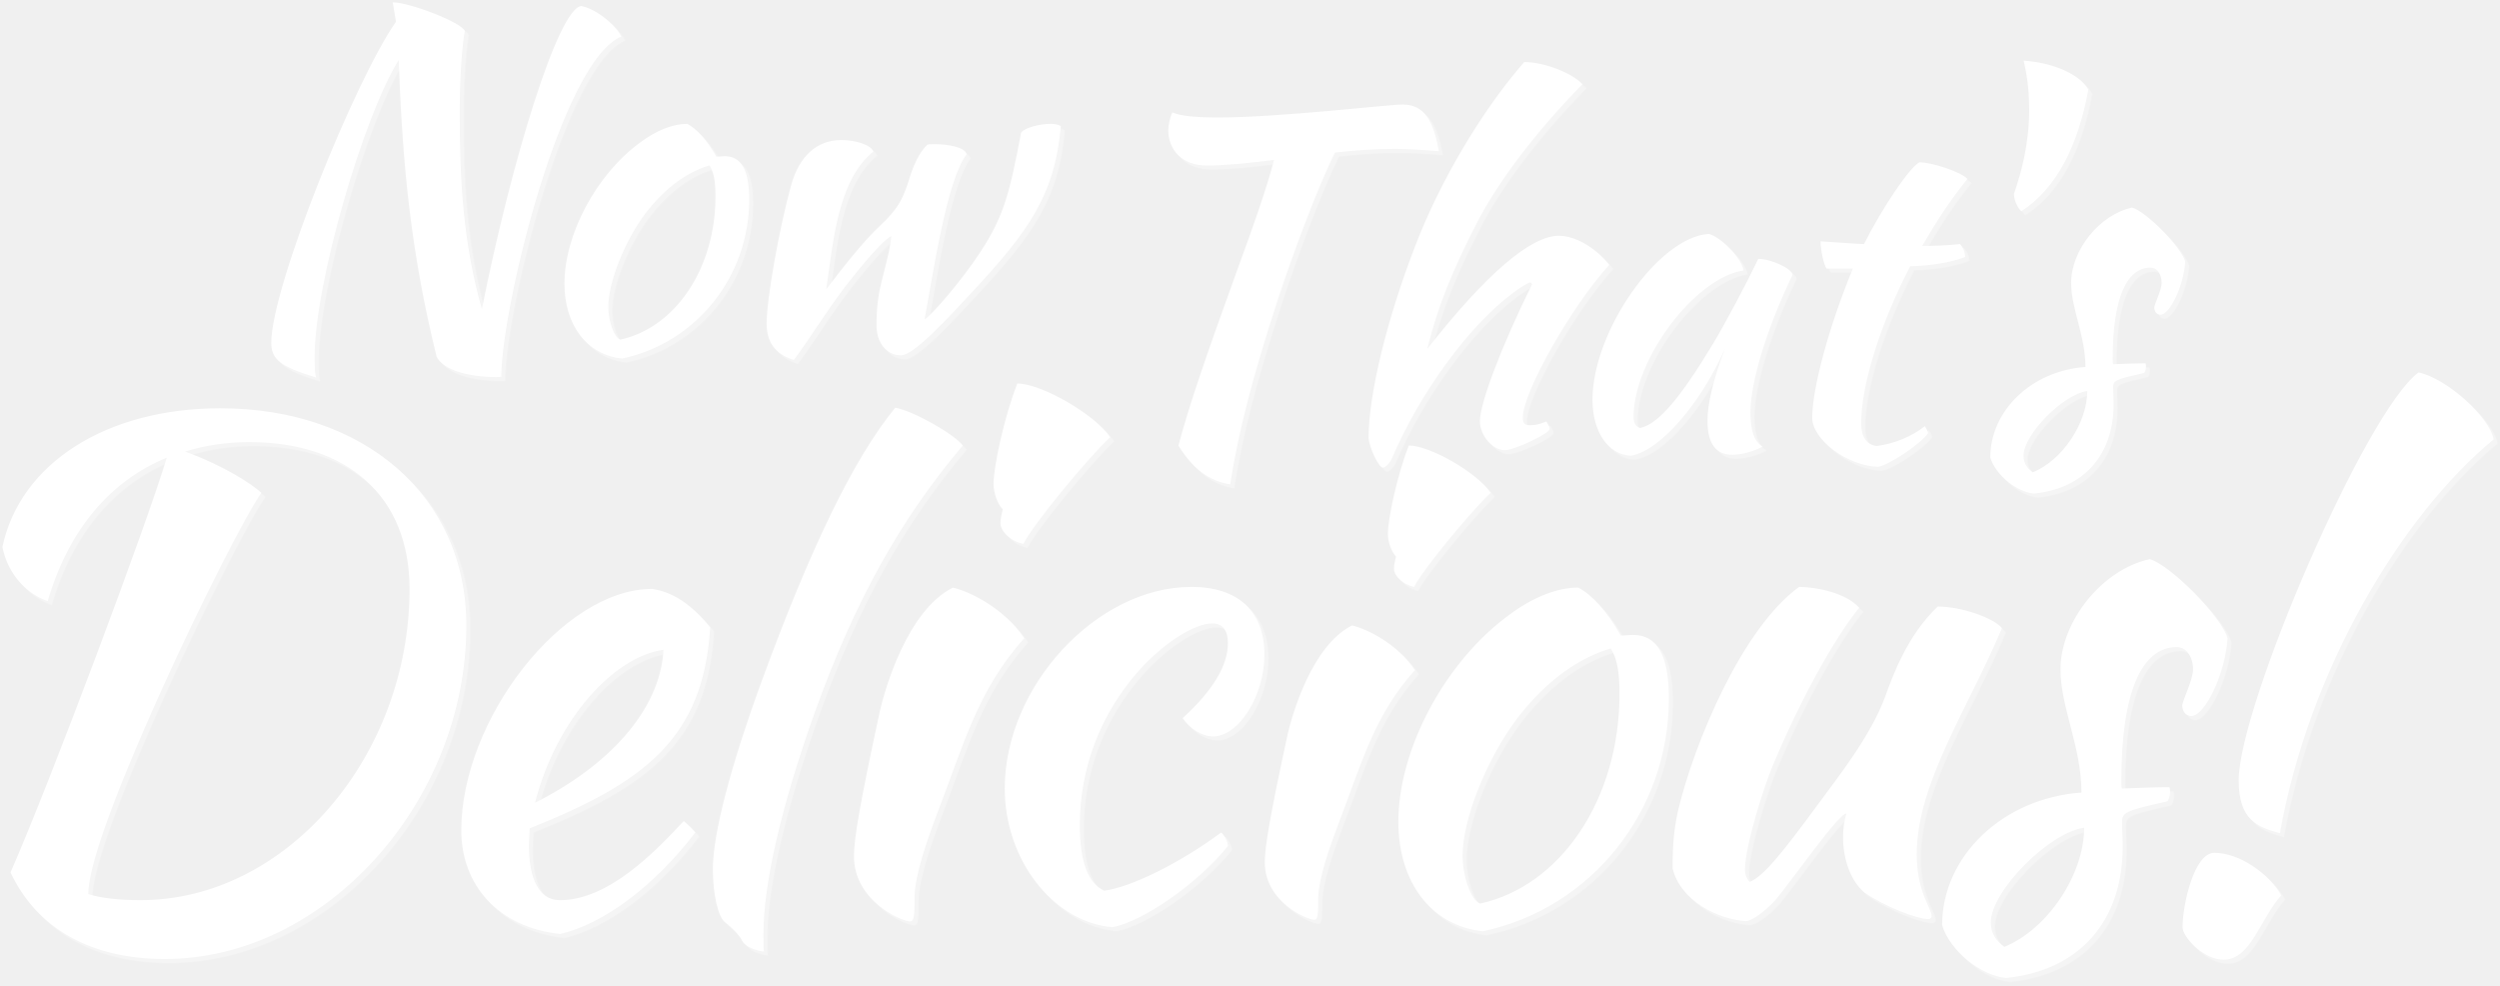
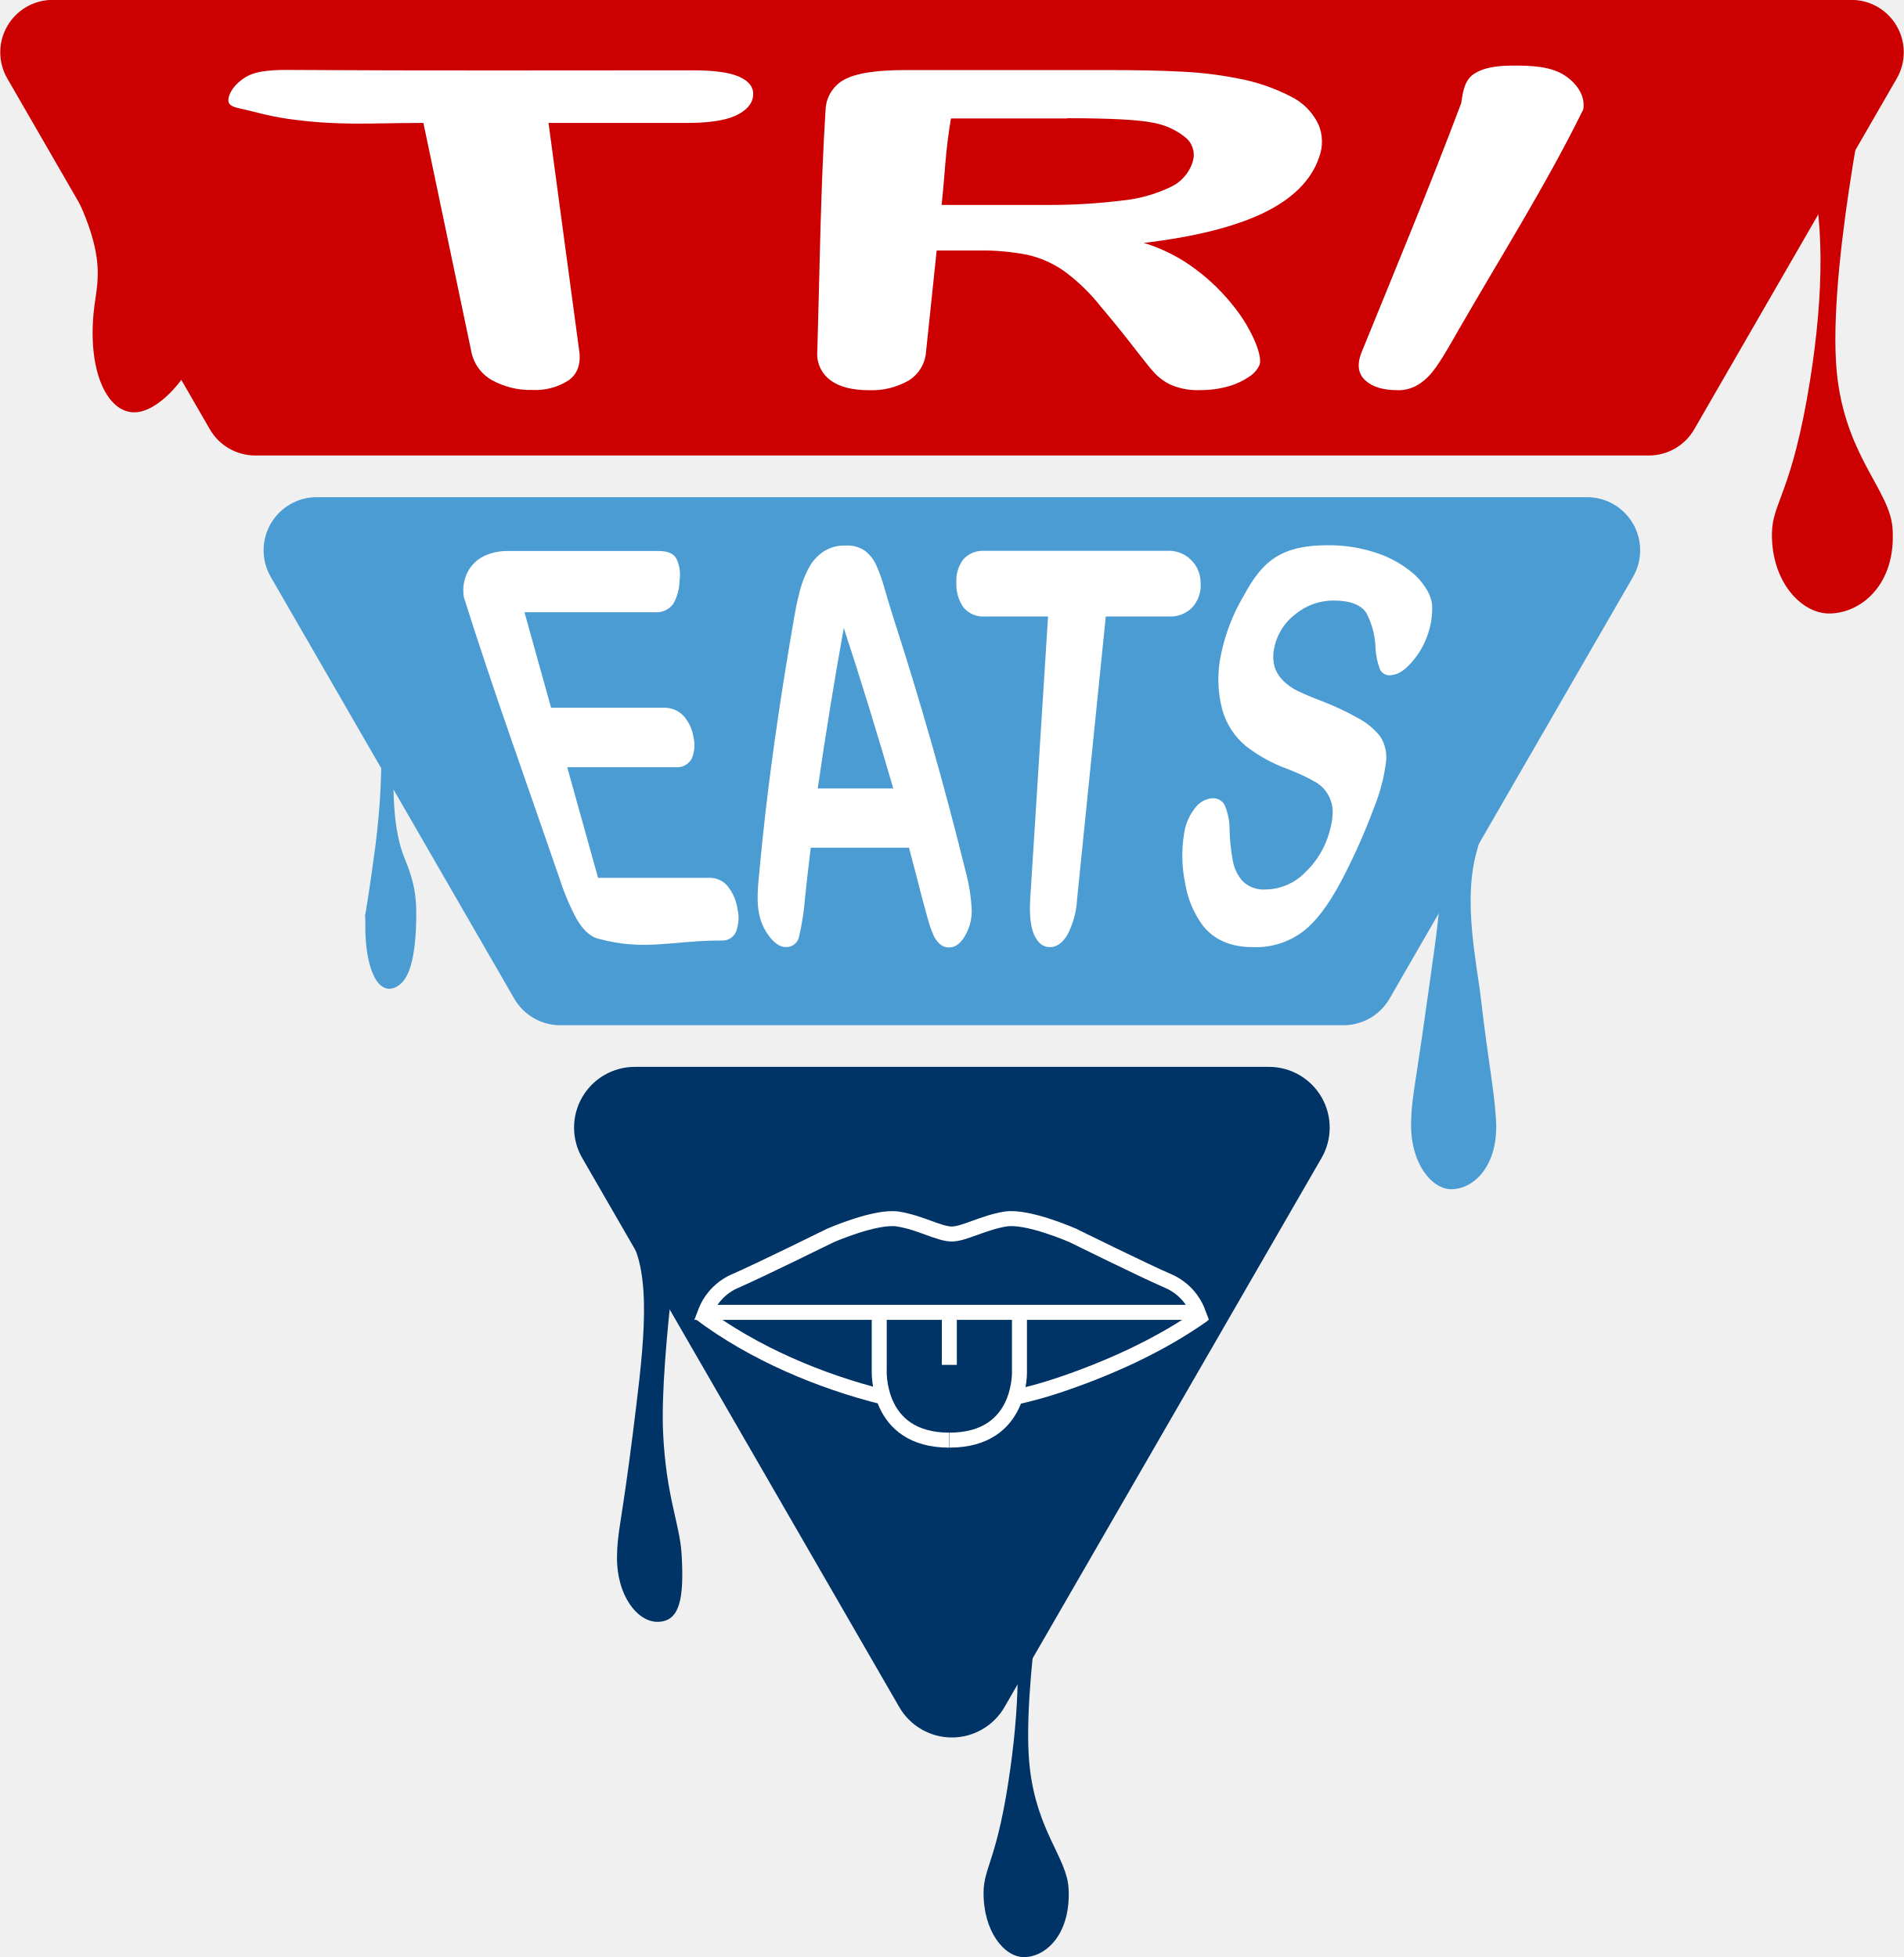
- <svg xmlns="http://www.w3.org/2000/svg" viewBox="0 0 606 239">
+ <svg xmlns="http://www.w3.org/2000/svg" id="Layer_1" data-name="Layer 1" viewBox="0 0 380.85 391.54">
  <defs>
-     <filter x="-50%" y="-50%" width="200%" height="200%" filterUnits="objectBoundingBox" id="a">
-       <feOffset dx="1" dy="1" in="SourceAlpha" result="shadowOffsetOuter1" />
-       <feColorMatrix values="0 0 0 0 1 0 0 0 0 1 0 0 0 0 1 0 0 0 0.323 0" in="shadowOffsetOuter1" result="shadowMatrixOuter1" />
-       <feMerge>
-         <feMergeNode in="shadowMatrixOuter1" />
-         <feMergeNode in="SourceGraphic" />
-       </feMerge>
-     </filter>
+     <style>.cls-1{fill:#036;}.cls-2{fill:#4b9cd3;}.cls-3{fill:#c00;}.cls-4{fill:#ff3715;}.cls-5{fill:#fff;}.cls-6{fill:none;stroke:#fff;stroke-miterlimit:10;stroke-width:3px;}</style>
  </defs>
-   <g filter="url(#a)" fill="#FFF" fill-rule="evenodd">
-     <path d="M292.595 40.128c4.368 0 10.08-.56 16.352-1.344-1.792 6.944-5.376 17.024-8.512 25.536-8.176 22.512-12.208 34.384-14.672 43.68 3.36 5.488 7.392 8.624 12.544 9.408 2.016-12.656 5.264-25.536 11.76-45.36 3.36-10.192 9.408-26.544 13.664-35.056 4.928-.56 9.856-.896 14.56-.896 2.688 0 6.832.224 10.64.56-1.232-6.832-3.248-11.312-8.736-11.312-3.92 0-29.568 3.136-44.912 3.136-5.04 0-9.072-.336-10.976-1.232-.56 1.12-1.008 3.136-1.008 4.256 0 4.816 3.36 8.624 9.296 8.624zm39.286 65.968c.112 2.352 2.464 7.28 3.472 7.28.56 0 1.68-1.12 2.128-2.128 6.72-15.792 18.592-32.144 29.232-40.096 1.568-1.232 3.92-2.688 4.368-2.688.112 0 .448.336.448.448-7.28 14.672-12.656 28.784-12.656 33.152 0 3.472 3.024 7.056 6.048 7.056 2.352 0 10.864-4.032 10.864-5.152 0-.336-.112-.672-.784-1.792-.336 0-1.68.896-3.92.896-1.456 0-1.792-.448-1.792-1.904 0-6.048 11.76-26.88 20.944-36.96-3.36-4.256-8.288-7.056-12.208-7.056-6.832 0-17.696 9.296-31.92 27.44 2.688-10.752 6.16-19.04 11.872-30.24 5.264-10.304 14.56-22.512 25.76-33.936-2.576-2.8-9.408-5.376-14.112-5.376-10.192 11.648-20.384 28.784-26.432 44.576-6.832 17.584-11.312 35.952-11.312 46.48zm94.502-43.344c-3.248 6.72-7.728 15.12-10.864 20.384-8.064 13.44-13.44 19.712-17.808 20.608-1.008-.336-1.568-1.12-1.568-2.688 0-13.776 14.672-33.6 26.656-35.504-.336-2.8-5.376-8.064-8.4-8.848-12.096.672-28.224 23.52-28.224 40.208 0 7.728 3.808 13.328 9.296 13.552 6.944-1.12 16.8-12.32 22.848-25.984-2.8 7.28-4.256 13.328-4.256 17.472 0 5.6 2.016 8.288 6.048 8.288 2.24 0 5.488-.896 7.28-2.016-2.016-1.12-2.912-4.032-2.912-8.176 0-7.616 4.144-20.832 10.192-33.376.112-1.456-5.152-3.92-8.288-3.92zm22.934 2.352c-5.712 13.776-9.856 28.896-9.856 36.176 0 5.264 8.512 11.648 15.904 11.872 2.464-.224 10.528-5.6 12.208-8.176-.112-.448-.448-1.12-.784-1.68-3.136 2.464-7.28 4.256-11.76 4.816-2.352-.336-3.696-2.128-3.696-5.488 0-9.184 4.48-23.744 11.872-38.08 5.152-.112 9.744-.896 13.328-2.24 0-1.232-.56-2.464-1.232-3.136-3.136.336-6.272.448-9.184.448 3.696-6.272 6.496-10.64 10.976-16.24-1.456-1.68-8.624-4.032-11.648-4.032-2.464 1.344-8.96 10.976-13.44 19.824-3.024-.112-6.608-.448-10.528-.672 0 2.016.784 5.712 1.456 6.608h6.384zm40.854-13.888c8.624-5.6 13.776-16.016 16.24-29.456-1.904-3.696-8.624-6.608-15.68-7.056 1.008 4.256 1.344 8.176 1.344 11.872 0 8.288-1.904 15.232-3.696 20.384 0 1.568.896 3.472 1.792 4.256zm39.734 12.208c-.896-3.472-9.52-12.208-12.88-13.104-7.84 1.68-14.784 10.304-14.784 18.256 0 6.272 3.472 12.768 3.472 20.384-12.992.896-23.072 10.528-23.072 21.952 1.232 4.144 6.384 8.4 10.64 8.736 11.984-1.232 19.264-9.296 19.264-21.728 0-1.792-.112-2.912-.112-4.032 0-1.68.56-1.904 7.504-3.472.224-.224.448-.896.448-1.456 0-.56 0-.672-.112-.896-2.352 0-4.704.112-7.84.224-.112-.224-.112-.448-.112-1.344 0-14.336 3.248-22.064 9.184-22.064 1.568 0 2.688 1.568 2.688 3.696 0 1.792-1.792 5.152-1.792 6.048.112 1.008.56 1.568 1.456 1.68 2.352 0 5.712-7.168 6.048-12.88zm-36.96 51.072c-1.456-1.008-2.24-2.352-2.24-4.032 0-5.152 9.632-14.896 15.456-15.68 0 7.728-6.048 16.8-13.216 19.712zM76.645 91.512c-.224-.896-.336-1.904-.336-5.04 0-17.808 11.872-58.352 20.384-71.904.896 25.872 3.024 46.928 9.184 71.904 1.568 3.136 7.504 4.928 14.336 4.928.448 0 1.008 0 1.456-.112-.112-.112-.112-.224-.112-.336.336-17.92 14.896-76.272 29.12-82.096-1.68-3.248-6.496-6.832-9.744-7.392-5.6.672-16.912 37.52-24.08 73.472-4.592-16.128-5.376-31.472-5.376-47.712 0-8.176.56-16.128 1.232-19.712-.672-2.016-13.328-6.944-17.472-6.944l.784 4.704c-9.856 14-30.24 64.288-30.24 77.84 0 4.032 2.352 5.824 10.864 8.4zm74.23-4.592c17.92-3.808 30.8-19.824 30.8-38.528 0-7.168-1.904-10.528-5.936-10.528-.672 0-1.344.112-2.016.112-2.24-3.92-4.704-6.72-7.056-7.952-3.472 0-7.504 1.568-11.536 4.592-10.528 7.728-18.256 22.176-18.256 34.16 0 10.08 5.488 17.248 14 18.144zm5.712-35.28c3.696-4.816 8.96-9.632 15.456-11.536 1.008 1.568 1.456 3.696 1.456 7.504 0 17.472-9.744 31.808-23.072 34.72-1.456-.448-2.912-4.368-2.912-7.952 0-5.936 3.92-15.904 9.072-22.736zm29.318 26.768c0 4.368 1.904 7.392 6.608 8.848 4.704-6.384 6.832-10.304 12.544-17.92 2.8-3.584 8.736-10.976 11.088-12.096-.224 2.464-.672 4.368-2.352 10.976-.896 3.584-1.232 6.384-1.232 10.752 0 4.144 2.464 7.168 5.936 7.168 3.136 0 11.648-9.296 17.248-15.344 13.776-14.784 20.048-23.632 21.504-40.208-.448-.336-1.344-.56-2.464-.56-2.576 0-6.272.896-7.168 2.128-2.8 14.672-4.144 20.16-9.856 28.896-4.592 7.056-12.208 15.792-13.552 16.352 2.016-10.752 5.376-33.824 10.192-39.984-.336-1.792-4.704-2.464-7.616-2.464-.784 0-1.456 0-1.904.112-2.912 2.912-3.92 6.944-4.816 9.632-1.232 3.472-2.128 5.824-6.832 10.192-3.36 3.136-7.952 8.736-12.88 15.232 1.68-11.088 2.688-26.32 11.424-33.376-.56-1.68-4.48-2.8-7.728-2.8-6.048 0-10.304 4.032-12.208 10.976-2.912 10.528-5.936 27.552-5.936 33.488z" />
-     <path d="M2.552 211.472c6.396 13.612 19.516 20.992 37.392 20.992 39.032 0 73.144-38.212 73.144-80.852 0-31.324-24.764-52.644-59.696-52.644-27.716 0-48.544 13.448-52.808 33.62 1.312 6.724 6.068 11.48 10.988 13.12 5.084-17.384 15.252-29.192 28.864-34.768-4.592 15.416-28.208 78.556-37.884 100.532zm57.892-104.304c23.78 0 38.868 13.12 38.868 35.588 0 40.344-29.684 75.44-65.272 75.44-5.084 0-9.676-.492-12.628-1.476 0-6.232 5.248-21.648 17.712-49.364 9.84-21.812 20.828-43.132 24.272-47.888-2.296-2.132-9.02-6.56-18.532-10.004 4.756-1.476 10.004-2.296 15.58-2.296zm111.768 44.936c-4.428-5.576-9.184-8.692-14.104-9.348-21.648 0-46.248 31.652-46.248 58.548 0 13.12 8.856 23.452 23.944 25.092 10.332-2.296 22.96-11.644 32.8-24.6-.82-.984-1.64-1.804-2.788-2.788-6.888 7.38-18.204 19.188-30.012 19.188-6.232 0-7.544-7.544-7.544-13.12 0-1.476.164-2.952.164-4.264 27.88-11.152 42.148-21.812 43.788-48.708zm-11.316 5.412c-.82 14.924-13.776 28.372-31.16 37.064 5.248-20.336 19.188-35.424 31.16-37.064zm11.968 53.14c0 6.278 1.314 11.826 3.066 12.994 1.314.876 3.504 3.212 3.942 4.234.584 1.314 2.774 2.482 5.402 2.774-.146-.73-.146-.876-.146-4.234 0-12.264 4.38-31.244 12.556-54.02 9.636-26.718 20.586-46.428 35.77-64.386-1.606-2.482-11.68-8.322-16.352-9.198-10.074 12.264-20.586 34.018-32.558 66.722-7.446 20.44-11.68 36.646-11.68 45.114zm34.217-3.118c0 10.974 11.718 15.81 13.578 15.81 1.116 0 1.116-1.674 1.116-6.138.186-5.394 2.976-13.392 5.58-20.274 6.324-16.368 9.672-29.574 21.018-42.222-4.836-7.254-13.206-11.346-17.298-12.276-11.16 5.58-16.554 24.924-17.67 29.76-4.836 22.32-6.324 31.062-6.324 35.34zm35.526-80.724c0 2.046 2.604 4.464 5.58 5.022 1.86-4.092 15.438-20.646 21.018-25.854-3.72-5.58-16.74-13.02-22.506-13.02-3.162 7.998-5.766 20.088-5.766 24.366 0 2.046.93 4.836 2.232 6.138-.372 1.488-.558 2.604-.558 3.348zm1.041 64.322c0 17.22 11.644 32.308 26.076 33.62 7.38-1.312 20.828-10.66 28.044-19.68 0-.984-.82-2.624-1.64-3.28-10.168 7.544-21.976 13.284-28.372 14.104-3.936-1.804-5.904-7.052-5.904-15.908 0-13.94 5.084-27.06 14.432-37.556 6.068-6.724 13.448-11.316 17.712-11.316 2.46 0 3.772 1.64 3.772 4.756 0 5.412-3.608 11.48-10.988 18.204 1.804 2.624 4.756 4.428 7.38 4.428 6.232 0 12.464-9.84 12.464-19.844 0-10.496-6.396-16.4-17.712-16.4-22.96 0-45.264 24.108-45.264 48.872zm63.06 17.876c0 9.676 10.332 13.94 11.972 13.94.984 0 .984-1.476.984-5.412.164-4.756 2.624-11.808 4.92-17.876 5.576-14.432 8.528-26.076 18.532-37.228-4.264-6.396-11.644-10.004-15.252-10.824-9.84 4.92-14.596 21.976-15.58 26.24-4.264 19.68-5.576 27.388-5.576 31.16zm31.324-71.176c0 1.804 2.296 3.936 4.92 4.428 1.64-3.608 13.612-18.204 18.532-22.796-3.28-4.92-14.76-11.48-19.844-11.48-2.788 7.052-5.084 17.712-5.084 21.484 0 1.804.82 4.264 1.968 5.412-.328 1.312-.492 2.296-.492 2.952zm21.568 87.904c26.24-5.576 45.1-29.028 45.1-56.416 0-10.496-2.788-15.416-8.692-15.416-.984 0-1.968.164-2.952.164-3.28-5.74-6.888-9.84-10.332-11.644-5.084 0-10.988 2.296-16.892 6.724-15.416 11.316-26.732 32.472-26.732 50.02 0 14.76 8.036 25.256 20.5 26.568zm8.364-51.66c5.412-7.052 13.12-14.104 22.632-16.892 1.476 2.296 2.132 5.412 2.132 10.988 0 25.584-14.268 46.576-33.784 50.84-2.132-.656-4.264-6.396-4.264-11.644 0-8.692 5.74-23.288 13.284-33.292zm84.216 42.312c5.084 3.444 12.628 6.396 15.58 6.396 0 0 .656-.164.656-.656 0-2.132-3.608-5.74-3.608-15.088 0-17.22 12.628-35.588 20.664-54.776-1.968-2.46-9.84-5.248-15.58-5.248-7.38 7.052-10.824 16.564-12.792 21.976-3.608 9.676-11.644 19.68-16.072 25.748-9.02 12.3-13.448 17.712-16.728 19.024-.328-.328-1.148-1.312-1.148-2.952 0-5.74 4.756-20.664 6.888-25.584 9.84-23.288 18.86-35.752 20.828-37.884-3.28-3.772-10.824-5.084-14.596-5.084-13.776 10.004-25.42 37.72-29.356 54.284-.984 4.592-1.312 7.872-1.312 13.94 1.804 7.708 10.988 12.464 17.876 12.792 1.476-.164 4.264-2.132 7.052-5.084 3.608-4.264 15.416-21.156 17.22-20.992-.492 1.476-.82 3.444-.82 5.904 0 3.772 1.148 9.84 5.248 13.284zm87.988-61.664c-1.312-5.084-13.94-17.876-18.86-19.188-11.48 2.46-21.648 15.088-21.648 26.732 0 9.184 5.084 18.696 5.084 29.848-19.024 1.312-33.784 15.416-33.784 32.144 1.804 6.068 9.348 12.3 15.58 12.792 17.548-1.804 28.208-13.612 28.208-31.816 0-2.624-.164-4.264-.164-5.904 0-2.46.82-2.788 10.988-5.084.328-.328.656-1.312.656-2.132 0-.82 0-.984-.164-1.312-3.444 0-6.888.164-11.48.328-.164-.328-.164-.656-.164-1.968 0-20.992 4.756-32.308 13.448-32.308 2.296 0 3.936 2.296 3.936 5.412 0 2.624-2.624 7.544-2.624 8.856.164 1.476.82 2.296 2.132 2.46 3.444 0 8.364-10.496 8.856-18.86zm-54.12 74.784c-2.132-1.476-3.28-3.444-3.28-5.904 0-7.544 14.104-21.812 22.632-22.96 0 11.316-8.856 24.6-19.352 28.864zm56.828-40.344c0 9.676 4.592 11.316 10.004 12.792 7.052-39.524 29.356-76.916 51.824-95.448-.984-5.412-11.316-14.76-18.204-16.236-12.792 9.348-43.624 80.852-43.624 98.892zm-3.608 43.46c6.56 0 8.856-10.004 13.94-15.58-2.952-5.248-10.168-10.332-16.236-10.332-4.92 0-7.708 12.628-7.708 18.04 0 2.296 4.92 7.872 10.004 7.872z" />
-   </g>
+   <path class="cls-1" d="M333.18,381.53c-.73-15.61,4.54-50.05,4.54-50.05h-12s-3.27,2.42,1.43,12.28c3.92,8.22,1.8,23.14,0,37.75-2.3,18.32-3.14,19.77-3.19,24.85-.08,7.76,4.09,13,8.06,13,4.49,0,5.4-4.5,4.86-13.59C336.5,399.7,333.78,394.3,333.18,381.53Z" transform="translate(-200.53 -94.88)" />
+   <path class="cls-2" d="M312.63,300H469.29a10.63,10.63,0,0,0,9.21-5.32l48.72-84.39A10.63,10.63,0,0,0,518,194.35H263.9a10.63,10.63,0,0,0-9.21,15.95l48.72,84.39A10.63,10.63,0,0,0,312.63,300Z" transform="translate(-200.53 -94.88)" />
+   <path class="cls-1" d="M401.48,436.41,464.9,326.56a12.15,12.15,0,0,0-10.53-18.23H327.54A12.15,12.15,0,0,0,317,326.56l63.42,109.85A12.15,12.15,0,0,0,401.48,436.41Z" transform="translate(-200.53 -94.88)" />
+   <path class="cls-3" d="M540.72,178.58h0l39.25-68a10.48,10.48,0,0,0-9.08-15.72H211A10.48,10.48,0,0,0,202,110.6l40.51,70.17a10.48,10.48,0,0,0,9.08,5.24H530.38a10.48,10.48,0,0,0,9.08-5.24l1.27-2.19Z" transform="translate(-200.53 -94.88)" />
+   <line class="cls-4" x1="337.05" y1="104.47" x2="336.47" y2="104.47" />
+   <line class="cls-4" x1="44.38" y1="104.47" x2="43.8" y2="104.47" />
+   <line class="cls-4" x1="336.47" y1="104.47" x2="335.9" y2="104.47" />
+   <path class="cls-4" d="M241.28,192.06l-.17-.29Z" transform="translate(-200.53 -94.88)" />
+   <path class="cls-5" d="M337.74,119.48H310.26q3.07,22.83,6.15,45.66c.35,2.63-.38,4.58-2.15,5.85A12.28,12.28,0,0,1,307,172.9a15.88,15.88,0,0,1-8-1.93,8.43,8.43,0,0,1-4.2-5.83q-4.79-22.83-9.57-45.66c-11,0-16.92.61-27.09-.82-4-.56-7.26-1.59-9.26-2s-2.8-.8-2.65-2,1.19-3,3.49-4.38,5.83-1.45,9.9-1.4c26.47.16,52.95.07,79.42.07,4.32,0,7.45.4,9.43,1.31s2.89,2.17,2.72,3.81-1.39,3-3.63,4S342,119.48,337.74,119.48Z" transform="translate(-200.53 -94.88)" />
+   <path class="cls-5" d="M396.06,145h-8.15l-2.12,20.19a7.36,7.36,0,0,1-3.56,5.87,14.84,14.84,0,0,1-7.81,1.89c-3.38,0-6-.66-7.76-2a6.45,6.45,0,0,1-2.63-5.79c.48-16.14.64-32.34,1.66-48.46a7.15,7.15,0,0,1,4.22-6.13c2.51-1.17,6.42-1.67,11.81-1.67h40.66q8.42,0,14.48.31A76.58,76.58,0,0,1,448,110.54a38.38,38.38,0,0,1,10.69,3.61,12,12,0,0,1,5.59,5.61,8.83,8.83,0,0,1,.17,6.49c-1.56,4.69-5.35,8.43-11.16,11.23s-13.78,4.79-23.93,6a33.36,33.36,0,0,1,10.42,5.32,40.54,40.54,0,0,1,7.64,7.48,30.64,30.64,0,0,1,4.27,7.16c.84,2.13,1.1,3.59.83,4.39a5.4,5.4,0,0,1-2.17,2.46,13.91,13.91,0,0,1-4.25,1.93,20.26,20.26,0,0,1-5.5.71,13.56,13.56,0,0,1-5.71-1,10.55,10.55,0,0,1-3.51-2.55c-.91-1-2.11-2.54-3.67-4.54-2.64-3.39-4-5.09-6.86-8.49a38.66,38.66,0,0,0-7.29-7.12,20.65,20.65,0,0,0-7.37-3.34A46.59,46.59,0,0,0,396.06,145Zm18-26.42h-23.3c-1.16,7.06-1.13,10.39-1.86,17.3h21.47A115.82,115.82,0,0,0,425,135a29,29,0,0,0,9.69-2.7,8.24,8.24,0,0,0,4.49-5.25,4.45,4.45,0,0,0-1.43-4.61,14,14,0,0,0-6.55-3Q427,118.54,414,118.53Z" transform="translate(-200.53 -94.88)" />
+   <path class="cls-5" d="M473,165.14c6.72-16.51,13.59-33,19.85-49.65.36-2.74.83-4.7,2.6-5.86s4.28-1.63,7.91-1.63,7.41.17,10.14,1.94,4.21,4.38,3.75,6.85c-7.41,15.06-16.49,29.43-24.88,44-1.33,2.3-2.71,4.88-4.55,7.52s-4.31,4.64-7.49,4.64-5.26-.65-6.71-2S471.93,167.71,473,165.14Z" transform="translate(-200.53 -94.88)" />
+   <path class="cls-2" d="M278.6,216.27a8.4,8.4,0,0,1-4.11-.83,3.71,3.71,0,0,1-2.3-3.67,7.17,7.17,0,0,1,2.43-4.61,8.81,8.81,0,0,1,4.32-2.59,2.31,2.31,0,0,1,2.75,1.15c.5,1,.32,2.47.19,4.57a16.46,16.46,0,0,1-.57,4.64C280.85,215.94,279.92,216.22,278.6,216.27Zm11.25,13.47,17.59,36.38a45.28,45.28,0,0,1,2.09,4.75c.19.63,0,.41-.69-.61s-1.57-2.47-2.73-4.25-2.46-3.69-3.85-5.82L281.84,229c-1.41-2.16-2.19-3.87-2.21-5.15a1.75,1.75,0,0,1,2-2A7.28,7.28,0,0,1,286,224.2,19.11,19.11,0,0,1,289.84,229.74Z" transform="translate(-200.53 -94.88)" />
+   <path class="cls-5" d="M331.45,217.37h-26l5.32,19.11h22.49a5.25,5.25,0,0,1,4,1.62,8.25,8.25,0,0,1,2,4.27,6.78,6.78,0,0,1-.37,4.33,3.3,3.3,0,0,1-3.26,1.67H314l6.17,22.14h22.28a4.61,4.61,0,0,1,3.7,1.73,9.57,9.57,0,0,1,1.93,4.59,7.67,7.67,0,0,1-.32,4.49,2.92,2.92,0,0,1-2.92,1.73c-9.88,0-15.33,2.17-24.66-.37-1.87-.51-3.2-2.07-4.33-4a47.81,47.81,0,0,1-3.34-7.9c-6.44-18.76-13.21-37.45-19.17-56.37a8,8,0,0,1,1-5.56,7.34,7.34,0,0,1,3.4-2.89,11,11,0,0,1,4.43-.84h30.08c1.82,0,3,.47,3.59,1.52a7.6,7.6,0,0,1,.64,4.38,9.83,9.83,0,0,1-1.26,4.67A4.17,4.17,0,0,1,331.45,217.37Z" transform="translate(-200.53 -94.88)" />
+   <path class="cls-5" d="M384.91,274.24c-1-3.91-1.49-5.86-2.54-9.77H362.72c-.49,4-.72,6-1.14,10a50.25,50.25,0,0,1-1.22,7.89,2.57,2.57,0,0,1-2.63,2c-1.14,0-2.24-.73-3.34-2.18a10.83,10.83,0,0,1-2.09-4.94,17.65,17.65,0,0,1-.2-3.29c0-1.13.14-2.71.34-4.73,1.56-17,4-33.76,6.92-50.55.26-1.45.56-3.24,1.13-5.4a20.56,20.56,0,0,1,2.11-5.24,8.78,8.78,0,0,1,3-3,7.64,7.64,0,0,1,4.09-1,6.24,6.24,0,0,1,3.81,1,7.48,7.48,0,0,1,2.35,3,30.19,30.19,0,0,1,1.56,4.34c.45,1.59,1.09,3.73,1.88,6.24,5.37,16.61,10.13,33.28,14.32,50.23a36.89,36.89,0,0,1,1.32,8.34,9.94,9.94,0,0,1-1.39,5c-.89,1.5-1.93,2.26-3.14,2.26a2.71,2.71,0,0,1-1.83-.66,5.37,5.37,0,0,1-1.31-1.81,23.52,23.52,0,0,1-1.19-3.5Q385.4,276,384.91,274.24Zm-20.78-21.61h15.1c-3.13-10.79-6.41-21.45-9.9-32.12C367.4,231.2,365.67,241.86,364.12,252.63Z" transform="translate(-200.53 -94.88)" />
+   <path class="cls-5" d="M434.32,218.22H421.74L416,274.77a17.22,17.22,0,0,1-2,7.25c-1,1.57-2.13,2.36-3.45,2.36s-2.37-.8-3.11-2.39-1-4-.82-7.22l3.57-56.55H397.66a5.16,5.16,0,0,1-4.37-1.79,7.9,7.9,0,0,1-1.44-4.94,7,7,0,0,1,1.48-4.81,5.36,5.36,0,0,1,4.26-1.59h36.22a6.39,6.39,0,0,1,6.9,6.4,6.53,6.53,0,0,1-1.69,4.94A6.13,6.13,0,0,1,434.32,218.22Z" transform="translate(-200.53 -94.88)" />
+   <path class="cls-5" d="M475.41,256.45a127.73,127.73,0,0,1-5.85,13.32c-2.25,4.43-4.78,8.53-8,11.19a15.57,15.57,0,0,1-10.44,3.41c-4.4,0-7.71-1.45-10-4.35a19.42,19.42,0,0,1-3.49-8.36,27.39,27.39,0,0,1-.2-10.17,10.62,10.62,0,0,1,2.14-4.91,4.69,4.69,0,0,1,3.64-2,2.54,2.54,0,0,1,2.4,1.59,12.23,12.23,0,0,1,.89,4.73,38.67,38.67,0,0,0,.66,6.21,8.31,8.31,0,0,0,2,4.11,6,6,0,0,0,4.57,1.62,11.24,11.24,0,0,0,7.75-3.27,17.59,17.59,0,0,0,5-8.23c.74-2.58.86-4.61.29-6.22a6.84,6.84,0,0,0-2.94-3.69A38.14,38.14,0,0,0,458,248.7a30.38,30.38,0,0,1-8.28-4.59,14.56,14.56,0,0,1-4.66-7.17,23.82,23.82,0,0,1-.24-11.28,38.28,38.28,0,0,1,4.48-11.54c1.91-3.52,3.83-6.16,6.51-7.82s6-2.33,10.25-2.33a29.65,29.65,0,0,1,9.75,1.51,21.59,21.59,0,0,1,7.86,4.51c2,2,3.26,4.07,3.36,6.17a15.67,15.67,0,0,1-1,6,15.94,15.94,0,0,1-3,5.1c-1.36,1.6-2.67,2.52-4,2.67a2.13,2.13,0,0,1-2.44-1.12,14.17,14.17,0,0,1-.9-4.37,16,16,0,0,0-1.79-6.87c-1-1.64-3.26-2.54-6.5-2.54a12,12,0,0,0-7.77,2.76,11.13,11.13,0,0,0-4.13,6.45,7.92,7.92,0,0,0,0,4,6.74,6.74,0,0,0,1.82,2.92,10.7,10.7,0,0,0,2.71,1.91c.95.46,2.55,1.18,4.73,2a55.27,55.27,0,0,1,7.27,3.39,14,14,0,0,1,4.61,3.76,7.7,7.7,0,0,1,1.13,5.37A37,37,0,0,1,475.41,256.45Z" transform="translate(-200.53 -94.88)" />
+   <path class="cls-2" d="M503.28,216.28c-1.37-.07-2.34-.33-2.8-1.32s-.44-2.59-.58-4.66a10.09,10.09,0,0,1,.29-4.43A2.22,2.22,0,0,1,503,204.6a8.82,8.82,0,0,1,4.13,2.44,7.13,7.13,0,0,1,2.5,4.73,3.72,3.72,0,0,1-2.27,3.66A7.94,7.94,0,0,1,503.28,216.28Zm-3.14,12.38-20.61,31.52c-1.43,2.18-2.74,4.11-3.9,5.9s-2.07,3.23-2.73,4.25-.86,1.21-.64.53a48.67,48.67,0,0,1,2.09-4.74l17.41-36a20.94,20.94,0,0,1,4-5.91,7.18,7.18,0,0,1,4.34-2.39,1.78,1.78,0,0,1,2,2C502.11,225.1,501.41,226.72,500.14,228.66Z" transform="translate(-200.53 -94.88)" />
+   <path class="cls-6" d="M390.91,341.77c-2.47,0-6.35-2.31-10.76-3s-13.49,3.29-13.49,3.29-14.38,7.09-19.05,9.11a11.11,11.11,0,0,0-6,6.27h98.6a11.11,11.11,0,0,0-6-6.27c-4.67-2-19.05-9.11-19.05-9.11s-9.08-4-13.49-3.29-8.29,3-10.76,3" transform="translate(-200.53 -94.88)" />
+   <path class="cls-6" d="M376.42,357.43v11.51s-.79,14.07,14,14.07" transform="translate(-200.53 -94.88)" />
+   <path class="cls-6" d="M404.47,357.43v11.51s.79,14.07-14,14.07" transform="translate(-200.53 -94.88)" />
+   <line class="cls-6" x1="189.91" y1="262.55" x2="189.91" y2="273.07" />
+   <path class="cls-6" d="M340.56,357.6c10.74,8.08,24.13,13.68,36.79,16.83" transform="translate(-200.53 -94.88)" />
+   <path class="cls-6" d="M441.36,357.83c-8.64,6.17-19.2,10.92-29.24,14.26a83.84,83.84,0,0,1-8.55,2.35" transform="translate(-200.53 -94.88)" />
+   <path class="cls-3" d="M568.16,171c-2.6-19.38,6.44-61.67,6.44-61.67h-17A110,110,0,0,0,562,126.52c3.6,10.78,3.44,26.93.62,44.52-3.61,22.53-7.55,24.33-7.62,30.58-.12,9.56,5.81,16,11.44,16,6.38,0,13.45-5.81,12.69-17C578.65,193.17,570.26,186.69,568.16,171Z" transform="translate(-200.53 -94.88)" />
+   <path class="cls-2" d="M496.82,295c-.89-7.64-3.72-20.07-.81-30,3.34-11.39,2.3-20.28.6-20.06h-12a100.64,100.64,0,0,0,3.14,13.92c2.54,8.75.3,21.74-1.69,36-2.54,18.29-3.19,19.87-3.25,24.95-.08,7.76,4.09,13,8.06,13,4.49,0,9.47-4.72,8.94-13.8C499.46,313,498.3,307.7,496.82,295Z" transform="translate(-200.53 -94.88)" />
+   <path class="cls-2" d="M281.41,266.44c-6-14.65,2.34-50.12,2.34-50.12h-12a100.64,100.64,0,0,0,3.14,13.92c2.54,8.75,2.42,21.86.44,36.14-2.54,18.29-1.66,8.42-1.72,13.5-.08,7.76,2.09,14,5.79,12.63,2-.79,3.92-3.1,4.34-11.83C284,274.61,283.57,271.72,281.41,266.44Z" transform="translate(-200.53 -94.88)" />
+   <path class="cls-1" d="M406.54,448.61c-1.83-15.73,4.54-50.05,4.54-50.05h-12a100.64,100.64,0,0,0,3.14,13.92c2.54,8.75,2.42,21.86.44,36.14-2.54,18.29-5.32,19.75-5.37,24.82-.08,7.76,4.09,13,8.06,13,4.49,0,9.47-4.72,8.94-13.8C413.93,466.56,408,461.31,406.54,448.61Z" transform="translate(-200.53 -94.88)" />
+   <path class="cls-3" d="M209.49,122.75c13.07,21.25,10.7,27.17,9.92,33.38-1.58,12.54,2.38,21.25,8,21.25,6.38,0,15.89-12.56,15.13-23.75-.51-7.46-6.15-2.23-8.25-17.87-2.6-19.38-8.18-29.84-8.18-29.84l-18.55,6.62A13.62,13.62,0,0,0,209.49,122.75Z" transform="translate(-200.53 -94.88)" />
</svg>
